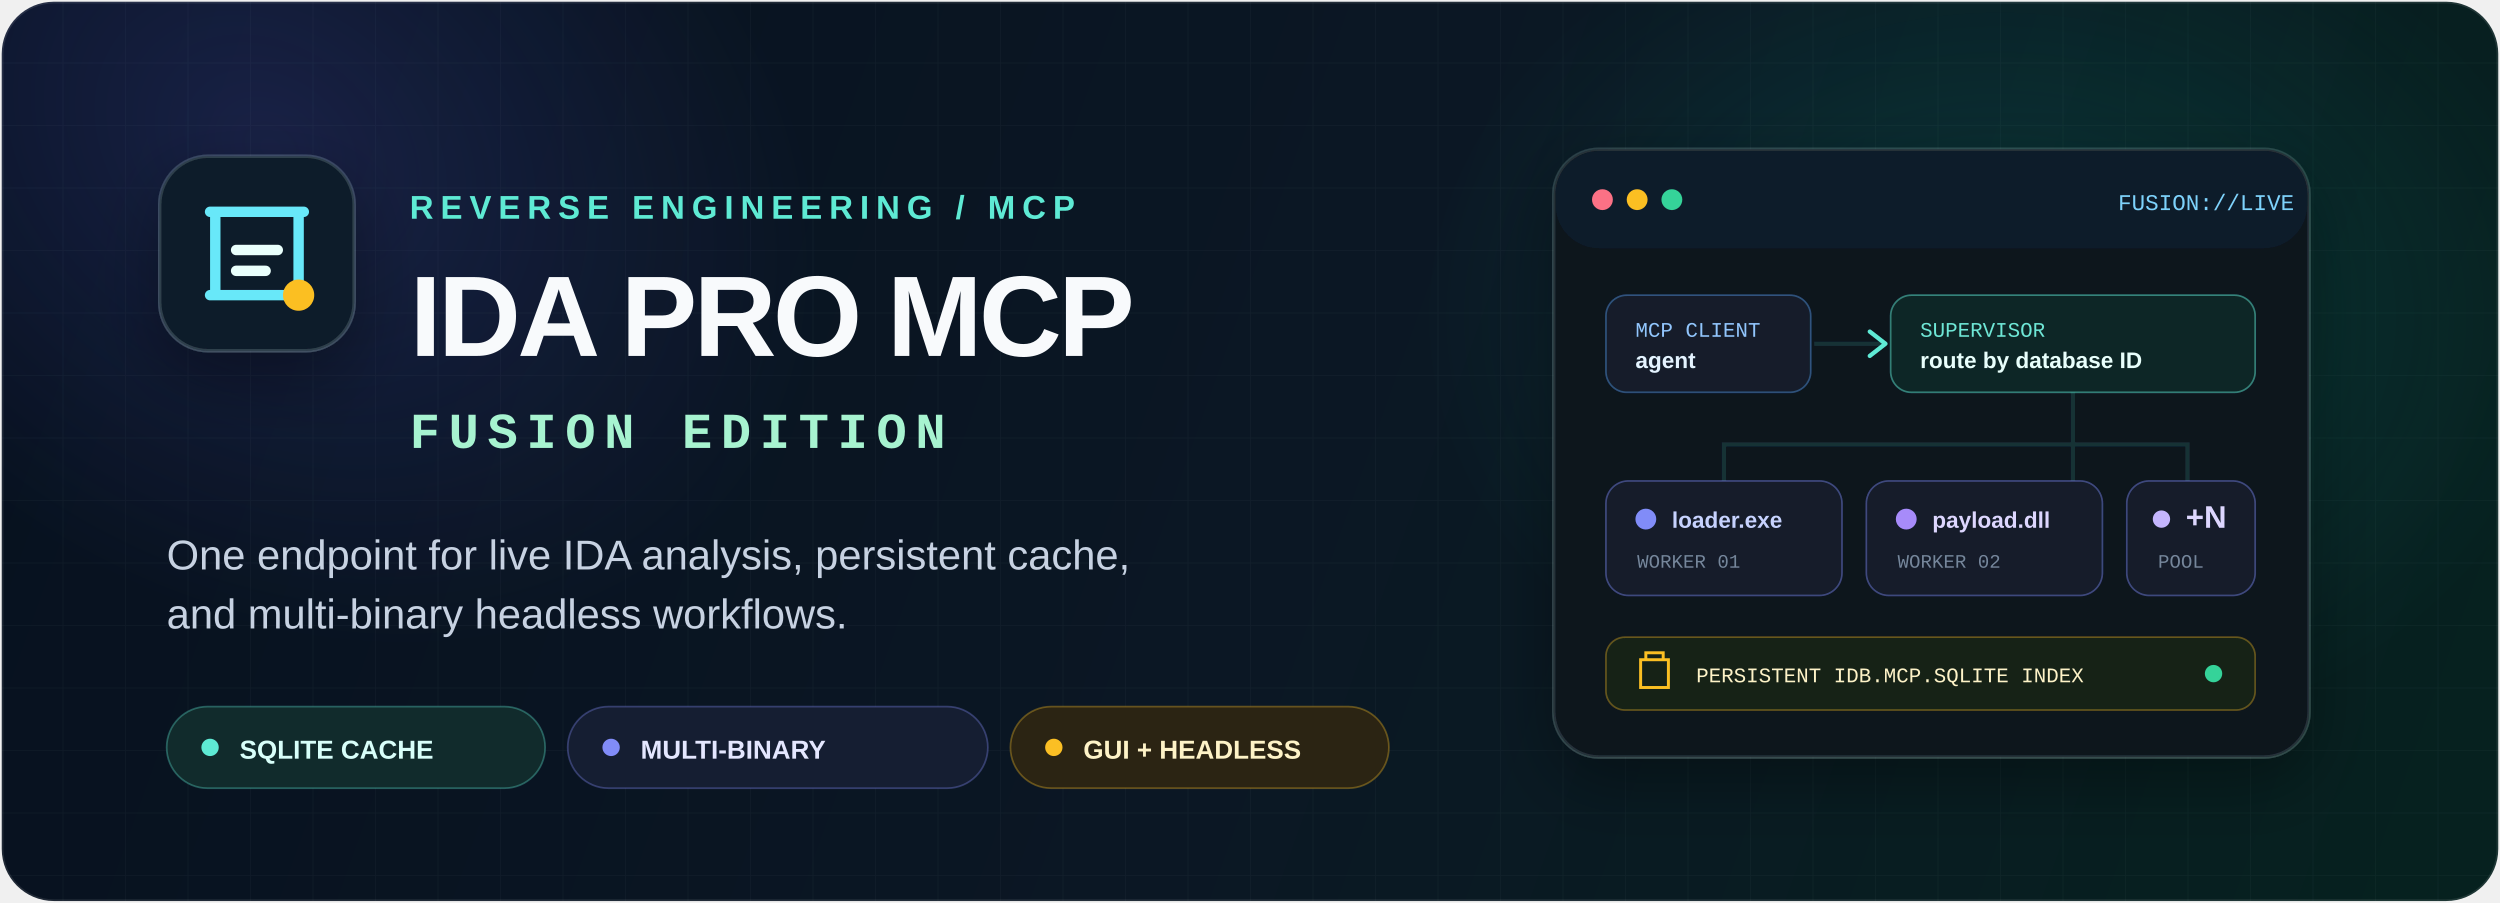
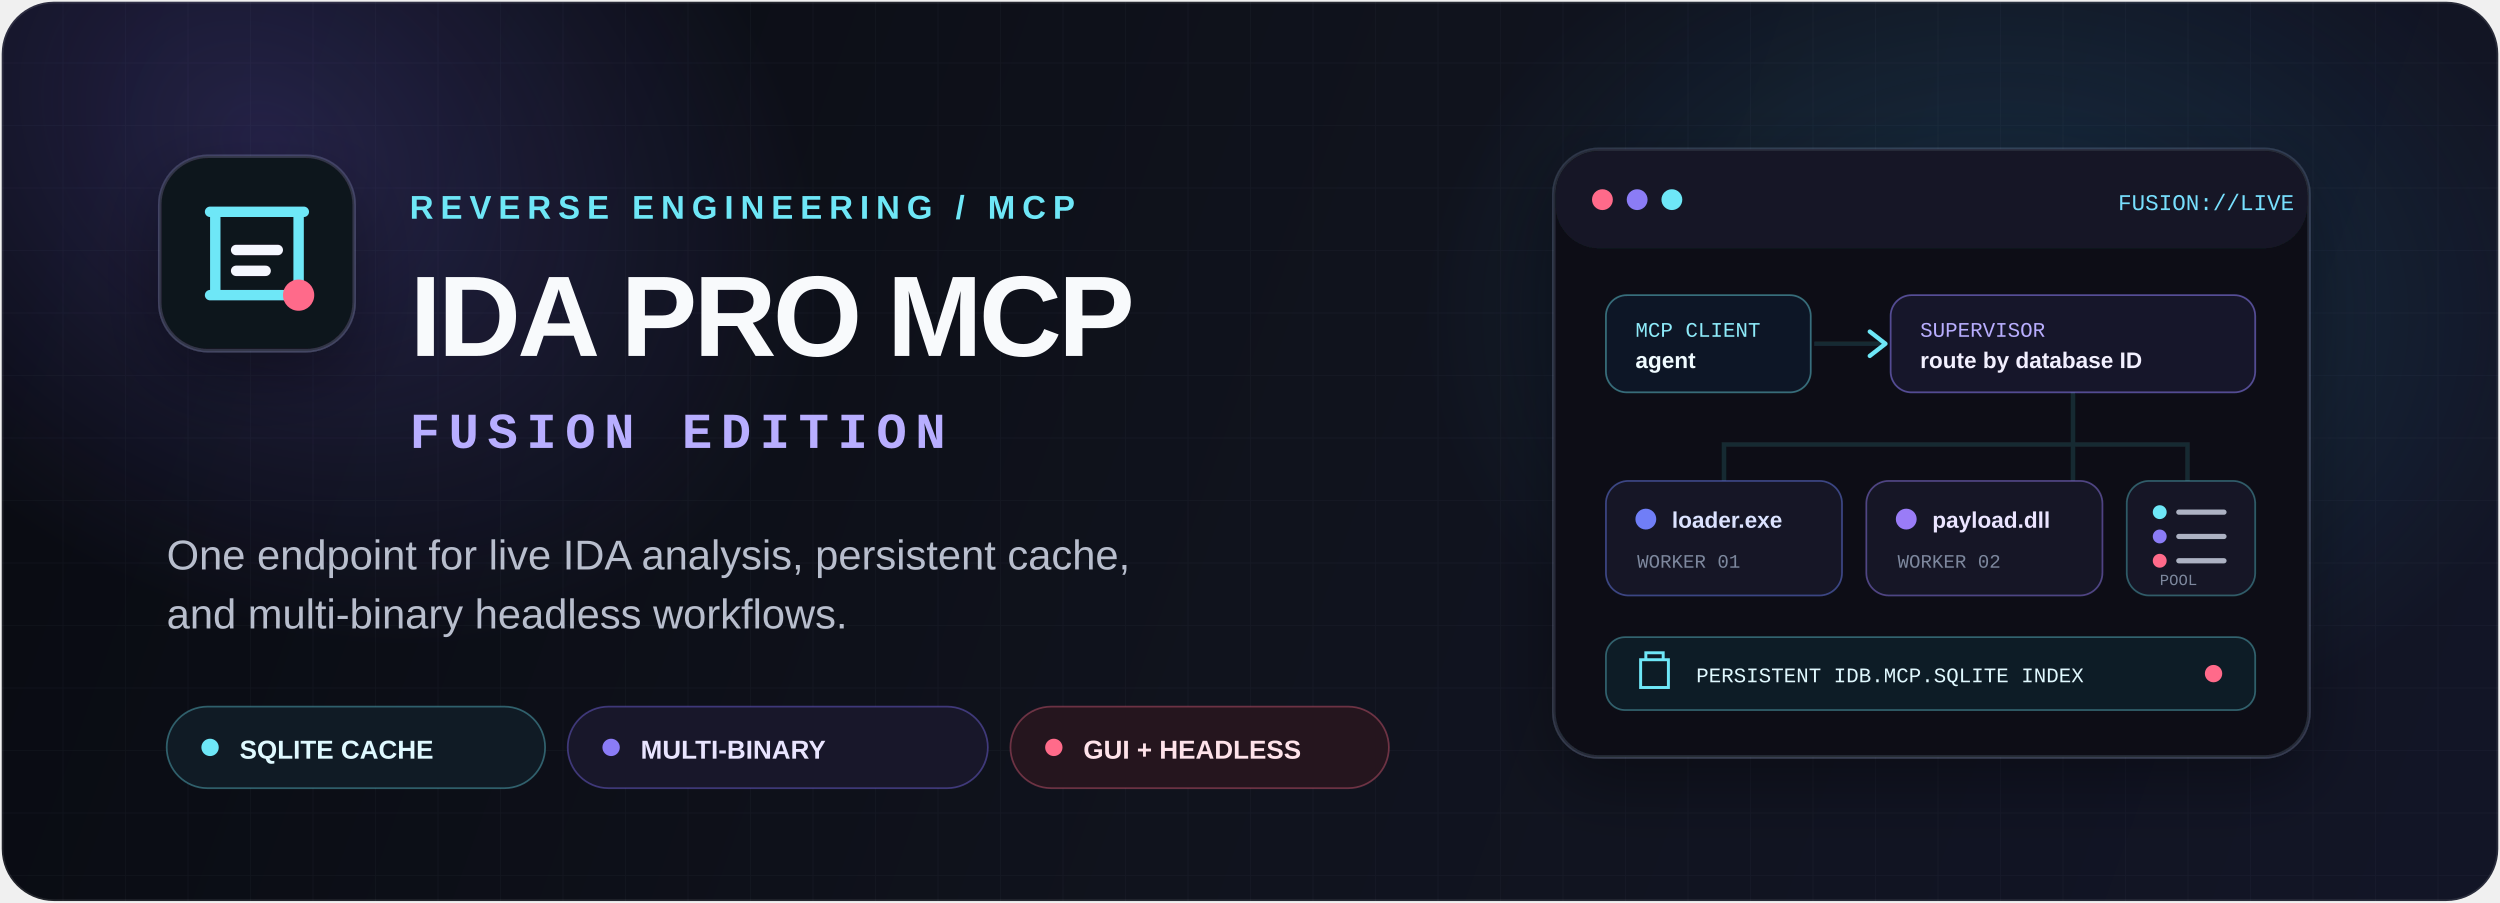
<svg xmlns="http://www.w3.org/2000/svg" width="1440" height="520" viewBox="0 0 1440 520" fill="none">
  <defs>
    <linearGradient id="bg" x1="40" y1="18" x2="1402" y2="504" gradientUnits="userSpaceOnUse">
-       <stop stop-color="#07111F" />
-       <stop offset="0.52" stop-color="#0B1724" />
-       <stop offset="1" stop-color="#06211F" />
+       <stop stop-color="#090B12" />
+       <stop offset="0.52" stop-color="#10131D" />
+       <stop offset="1" stop-color="#121526" />
    </linearGradient>
    <linearGradient id="brand" x1="154" y1="103" x2="249" y2="213" gradientUnits="userSpaceOnUse">
-       <stop stop-color="#67E8F9" />
-       <stop offset="0.5" stop-color="#5EEAD4" />
-       <stop offset="1" stop-color="#A78BFA" />
+       <stop stop-color="#6EE7F7" />
+       <stop offset="0.5" stop-color="#7C6CF2" />
+       <stop offset="1" stop-color="#FF6B8A" />
    </linearGradient>
    <linearGradient id="line" x1="850" y1="260" x2="1296" y2="260" gradientUnits="userSpaceOnUse">
-       <stop stop-color="#5EEAD4" stop-opacity="0.14" />
-       <stop offset="0.5" stop-color="#5EEAD4" />
-       <stop offset="1" stop-color="#A78BFA" stop-opacity="0.28" />
+       <stop stop-color="#6EE7F7" stop-opacity="0.12" />
+       <stop offset="0.5" stop-color="#6EE7F7" />
+       <stop offset="1" stop-color="#7C6CF2" stop-opacity="0.32" />
    </linearGradient>
    <radialGradient id="glowA" cx="0" cy="0" r="1" gradientTransform="translate(1152 183) rotate(90) scale(256 334)" gradientUnits="userSpaceOnUse">
-       <stop stop-color="#14B8A6" stop-opacity="0.18" />
-       <stop offset="1" stop-color="#14B8A6" stop-opacity="0" />
+       <stop stop-color="#38BDF8" stop-opacity="0.17" />
+       <stop offset="1" stop-color="#38BDF8" stop-opacity="0" />
    </radialGradient>
    <radialGradient id="glowB" cx="0" cy="0" r="1" gradientTransform="translate(155 84) rotate(34) scale(341 260)" gradientUnits="userSpaceOnUse">
-       <stop stop-color="#6366F1" stop-opacity="0.18" />
-       <stop offset="1" stop-color="#6366F1" stop-opacity="0" />
+       <stop stop-color="#7C6CF2" stop-opacity="0.23" />
+       <stop offset="1" stop-color="#7C6CF2" stop-opacity="0" />
    </radialGradient>
    <pattern id="grid" width="36" height="36" patternUnits="userSpaceOnUse">
-       <path d="M36 0H0V36" stroke="#D8F9F4" stroke-opacity="0.035" />
+       <path d="M36 0H0V36" stroke="#C7D2FE" stroke-opacity="0.035" />
    </pattern>
    <filter id="shadow" x="-40%" y="-40%" width="180%" height="180%" color-interpolation-filters="sRGB">
      <feDropShadow dx="0" dy="14" stdDeviation="20" flood-color="#000000" flood-opacity="0.35" />
    </filter>
  </defs>
  <rect x="1" y="1" width="1438" height="518" rx="30" fill="url(#bg)" />
  <rect x="1" y="1" width="1438" height="518" rx="30" fill="url(#grid)" />
  <rect x="1" y="1" width="1438" height="518" rx="30" fill="url(#glowA)" />
  <rect x="1" y="1" width="1438" height="518" rx="30" fill="url(#glowB)" />
  <rect x="1" y="1" width="1438" height="518" rx="30" stroke="#FFFFFF" stroke-opacity="0.1" stroke-width="2" />
  <g transform="translate(92 90)" filter="url(#shadow)">
-     <rect width="112" height="112" rx="28" fill="#0E1B29" stroke="#D5FFFA" stroke-opacity="0.16" stroke-width="2" />
+     <rect width="112" height="112" rx="28" fill="#11141E" stroke="#C7D2FE" stroke-opacity="0.18" stroke-width="2" />
    <path d="M29 32H83M29 80H83M32 32V80M80 32V80" stroke="url(#brand)" stroke-width="6" stroke-linecap="round" />
-     <path d="M44 54H68M44 66H61" stroke="#E9FFFC" stroke-width="6" stroke-linecap="round" />
-     <circle cx="80" cy="80" r="9" fill="#FBBF24" />
+     <path d="M44 54H68M44 66H61" stroke="#F4F7FF" stroke-width="6" stroke-linecap="round" />
+     <circle cx="80" cy="80" r="9" fill="#FF6B8A" />
  </g>
-   <text x="236" y="126" fill="#5EEAD4" font-family="Segoe UI, Arial, sans-serif" font-size="19" font-weight="700" letter-spacing="4">REVERSE ENGINEERING / MCP</text>
+   <text x="236" y="126" fill="#6EE7F7" font-family="Segoe UI, Arial, sans-serif" font-size="19" font-weight="700" letter-spacing="4">REVERSE ENGINEERING / MCP</text>
  <text x="236" y="205" fill="#F8FAFC" font-family="Segoe UI, Arial, sans-serif" font-size="66" font-weight="750" letter-spacing="-2">IDA PRO MCP</text>
-   <text x="236" y="258" fill="#A7F3D0" font-family="Consolas, Courier New, monospace" font-size="29" font-weight="700" letter-spacing="5">FUSION EDITION</text>
-   <text x="96" y="328" fill="#C7D2E2" font-family="Segoe UI, Arial, sans-serif" font-size="24">One endpoint for live IDA analysis, persistent cache,</text>
-   <text x="96" y="362" fill="#C7D2E2" font-family="Segoe UI, Arial, sans-serif" font-size="24">and multi-binary headless workflows.</text>
+   <text x="236" y="258" fill="#B8AEFF" font-family="Consolas, Courier New, monospace" font-size="29" font-weight="700" letter-spacing="5">FUSION EDITION</text>
+   <text x="96" y="328" fill="#B8BECD" font-family="Segoe UI, Arial, sans-serif" font-size="24">One endpoint for live IDA analysis, persistent cache,</text>
+   <text x="96" y="362" fill="#B8BECD" font-family="Segoe UI, Arial, sans-serif" font-size="24">and multi-binary headless workflows.</text>
  <g transform="translate(96 407)">
-     <rect width="218" height="47" rx="23.5" fill="#112B2C" stroke="#5EEAD4" stroke-opacity="0.34" />
-     <circle cx="25" cy="23.5" r="5" fill="#5EEAD4" />
-     <text x="42" y="30" fill="#D8FFFA" font-family="Segoe UI, Arial, sans-serif" font-size="15" font-weight="650">SQLITE CACHE</text>
+     <rect width="218" height="47" rx="23.5" fill="#101B25" stroke="#6EE7F7" stroke-opacity="0.36" />
+     <circle cx="25" cy="23.5" r="5" fill="#6EE7F7" />
+     <text x="42" y="30" fill="#DFF9FF" font-family="Segoe UI, Arial, sans-serif" font-size="15" font-weight="650">SQLITE CACHE</text>
  </g>
  <g transform="translate(327 407)">
-     <rect width="242" height="47" rx="23.5" fill="#151E32" stroke="#818CF8" stroke-opacity="0.34" />
-     <circle cx="25" cy="23.5" r="5" fill="#818CF8" />
-     <text x="42" y="30" fill="#E4E7FF" font-family="Segoe UI, Arial, sans-serif" font-size="15" font-weight="650">MULTI-BINARY</text>
+     <rect width="242" height="47" rx="23.5" fill="#18172A" stroke="#7C6CF2" stroke-opacity="0.42" />
+     <circle cx="25" cy="23.5" r="5" fill="#8B7CF6" />
+     <text x="42" y="30" fill="#E9E5FF" font-family="Segoe UI, Arial, sans-serif" font-size="15" font-weight="650">MULTI-BINARY</text>
  </g>
  <g transform="translate(582 407)">
-     <rect width="218" height="47" rx="23.5" fill="#2B2413" stroke="#FBBF24" stroke-opacity="0.34" />
-     <circle cx="25" cy="23.5" r="5" fill="#FBBF24" />
-     <text x="42" y="30" fill="#FEF3C7" font-family="Segoe UI, Arial, sans-serif" font-size="15" font-weight="650">GUI + HEADLESS</text>
+     <rect width="218" height="47" rx="23.5" fill="#25151E" stroke="#FF6B8A" stroke-opacity="0.36" />
+     <circle cx="25" cy="23.5" r="5" fill="#FF6B8A" />
+     <text x="42" y="30" fill="#FFE3EA" font-family="Segoe UI, Arial, sans-serif" font-size="15" font-weight="650">GUI + HEADLESS</text>
  </g>
  <g transform="translate(895 86)" filter="url(#shadow)">
-     <rect width="435" height="350" rx="26" fill="#0A121C" stroke="#D7FFF9" stroke-opacity="0.13" stroke-width="2" />
-     <rect x="1" y="1" width="433" height="56" rx="25" fill="#111D2A" />
-     <circle cx="28" cy="29" r="6" fill="#FB7185" />
-     <circle cx="48" cy="29" r="6" fill="#FBBF24" />
-     <circle cx="68" cy="29" r="6" fill="#34D399" />
-     <text x="325" y="35" fill="#7DD3FC" font-family="Consolas, Courier New, monospace" font-size="13">FUSION://LIVE</text>
+     <rect width="435" height="350" rx="26" fill="#0D1018" stroke="#C7D2FE" stroke-opacity="0.14" stroke-width="2" />
+     <rect x="1" y="1" width="433" height="56" rx="25" fill="#151925" />
+     <circle cx="28" cy="29" r="6" fill="#FF6B8A" />
+     <circle cx="48" cy="29" r="6" fill="#8B7CF6" />
+     <circle cx="68" cy="29" r="6" fill="#6EE7F7" />
+     <text x="325" y="35" fill="#78DFFF" font-family="Consolas, Courier New, monospace" font-size="13">FUSION://LIVE</text>
    <g transform="translate(30 84)">
-       <rect width="118" height="56" rx="12" fill="#121F2C" stroke="#60A5FA" stroke-opacity="0.4" />
-       <text x="17" y="24" fill="#93C5FD" font-family="Consolas, Courier New, monospace" font-size="12">MCP CLIENT</text>
-       <text x="17" y="42" fill="#E5F3FF" font-family="Segoe UI, Arial, sans-serif" font-size="13" font-weight="700">agent</text>
+       <rect width="118" height="56" rx="12" fill="#111827" stroke="#6EE7F7" stroke-opacity="0.42" />
+       <text x="17" y="24" fill="#8DEBFA" font-family="Consolas, Courier New, monospace" font-size="12">MCP CLIENT</text>
+       <text x="17" y="42" fill="#EFFBFF" font-family="Segoe UI, Arial, sans-serif" font-size="13" font-weight="700">agent</text>
    </g>
    <path d="M150 112H191" stroke="url(#line)" stroke-width="2.5" />
-     <path d="M182 105L191 112L182 119" stroke="#5EEAD4" stroke-width="2.5" stroke-linecap="round" stroke-linejoin="round" />
+     <path d="M182 105L191 112L182 119" stroke="#6EE7F7" stroke-width="2.5" stroke-linecap="round" stroke-linejoin="round" />
    <g transform="translate(194 84)">
-       <rect width="210" height="56" rx="12" fill="#102725" stroke="#5EEAD4" stroke-opacity="0.48" />
-       <text x="17" y="24" fill="#6EE7D7" font-family="Consolas, Courier New, monospace" font-size="12">SUPERVISOR</text>
-       <text x="17" y="42" fill="#E8FFFC" font-family="Segoe UI, Arial, sans-serif" font-size="13" font-weight="700">route by database ID</text>
+       <rect width="210" height="56" rx="12" fill="#19172A" stroke="#8B7CF6" stroke-opacity="0.54" />
+       <text x="17" y="24" fill="#B8AEFF" font-family="Consolas, Courier New, monospace" font-size="12">SUPERVISOR</text>
+       <text x="17" y="42" fill="#F2F0FF" font-family="Segoe UI, Arial, sans-serif" font-size="13" font-weight="700">route by database ID</text>
    </g>
    <path d="M299 140V170M299 170H98V191M299 170H299V191M299 170H365V191" stroke="url(#line)" stroke-width="2.5" />
    <g transform="translate(30 191)">
-       <rect width="136" height="66" rx="13" fill="#121B29" stroke="#818CF8" stroke-opacity="0.42" />
-       <circle cx="23" cy="22" r="6" fill="#818CF8" />
-       <text x="38" y="27" fill="#C7D2FE" font-family="Segoe UI, Arial, sans-serif" font-size="13" font-weight="700">loader.exe</text>
-       <text x="18" y="50" fill="#76869B" font-family="Consolas, Courier New, monospace" font-size="11">WORKER 01</text>
+       <rect width="136" height="66" rx="13" fill="#141826" stroke="#6F7EF7" stroke-opacity="0.46" />
+       <circle cx="23" cy="22" r="6" fill="#6F7EF7" />
+       <text x="38" y="27" fill="#DCE2FF" font-family="Segoe UI, Arial, sans-serif" font-size="13" font-weight="700">loader.exe</text>
+       <text x="18" y="50" fill="#7E879E" font-family="Consolas, Courier New, monospace" font-size="11">WORKER 01</text>
    </g>
    <g transform="translate(180 191)">
-       <rect width="136" height="66" rx="13" fill="#121B29" stroke="#818CF8" stroke-opacity="0.42" />
-       <circle cx="23" cy="22" r="6" fill="#A78BFA" />
-       <text x="38" y="27" fill="#DDD6FE" font-family="Segoe UI, Arial, sans-serif" font-size="13" font-weight="700">payload.dll</text>
-       <text x="18" y="50" fill="#76869B" font-family="Consolas, Courier New, monospace" font-size="11">WORKER 02</text>
+       <rect width="136" height="66" rx="13" fill="#141826" stroke="#9A7CF7" stroke-opacity="0.46" />
+       <circle cx="23" cy="22" r="6" fill="#9A7CF7" />
+       <text x="38" y="27" fill="#EBE4FF" font-family="Segoe UI, Arial, sans-serif" font-size="13" font-weight="700">payload.dll</text>
+       <text x="18" y="50" fill="#7E879E" font-family="Consolas, Courier New, monospace" font-size="11">WORKER 02</text>
    </g>
    <g transform="translate(330 191)">
-       <rect width="74" height="66" rx="13" fill="#121B29" stroke="#818CF8" stroke-opacity="0.42" />
-       <circle cx="20" cy="22" r="5" fill="#C4B5FD" />
-       <text x="34" y="27" fill="#DDD6FE" font-family="Segoe UI, Arial, sans-serif" font-size="18" font-weight="700">+N</text>
-       <text x="18" y="50" fill="#76869B" font-family="Consolas, Courier New, monospace" font-size="11">POOL</text>
+       <rect width="74" height="66" rx="13" fill="#141826" stroke="#6EE7F7" stroke-opacity="0.34" />
+       <circle cx="19" cy="18" r="4" fill="#6EE7F7" />
+       <circle cx="19" cy="32" r="4" fill="#8B7CF6" />
+       <circle cx="19" cy="46" r="4" fill="#FF6B8A" />
+       <path d="M30 18H56M30 32H56M30 46H56" stroke="#D8DDF0" stroke-opacity="0.78" stroke-width="3" stroke-linecap="round" />
+       <text x="19" y="60" fill="#7E879E" font-family="Consolas, Courier New, monospace" font-size="9">POOL</text>
    </g>
    <g transform="translate(30 281)">
-       <rect width="374" height="42" rx="11" fill="#172319" stroke="#FBBF24" stroke-opacity="0.35" />
-       <path d="M20 13H36V29H20V13ZM23 9H33V13H23V9Z" stroke="#FBBF24" stroke-width="1.7" />
-       <text x="52" y="26" fill="#FEF3C7" font-family="Consolas, Courier New, monospace" font-size="12">PERSISTENT IDB.MCP.SQLITE INDEX</text>
-       <circle cx="350" cy="21" r="5" fill="#34D399" />
+       <rect width="374" height="42" rx="11" fill="#101B25" stroke="#6EE7F7" stroke-opacity="0.36" />
+       <path d="M20 13H36V29H20V13ZM23 9H33V13H23V9Z" stroke="#6EE7F7" stroke-width="1.7" />
+       <text x="52" y="26" fill="#DFF9FF" font-family="Consolas, Courier New, monospace" font-size="12">PERSISTENT IDB.MCP.SQLITE INDEX</text>
+       <circle cx="350" cy="21" r="5" fill="#FF6B8A" />
    </g>
  </g>
</svg>
